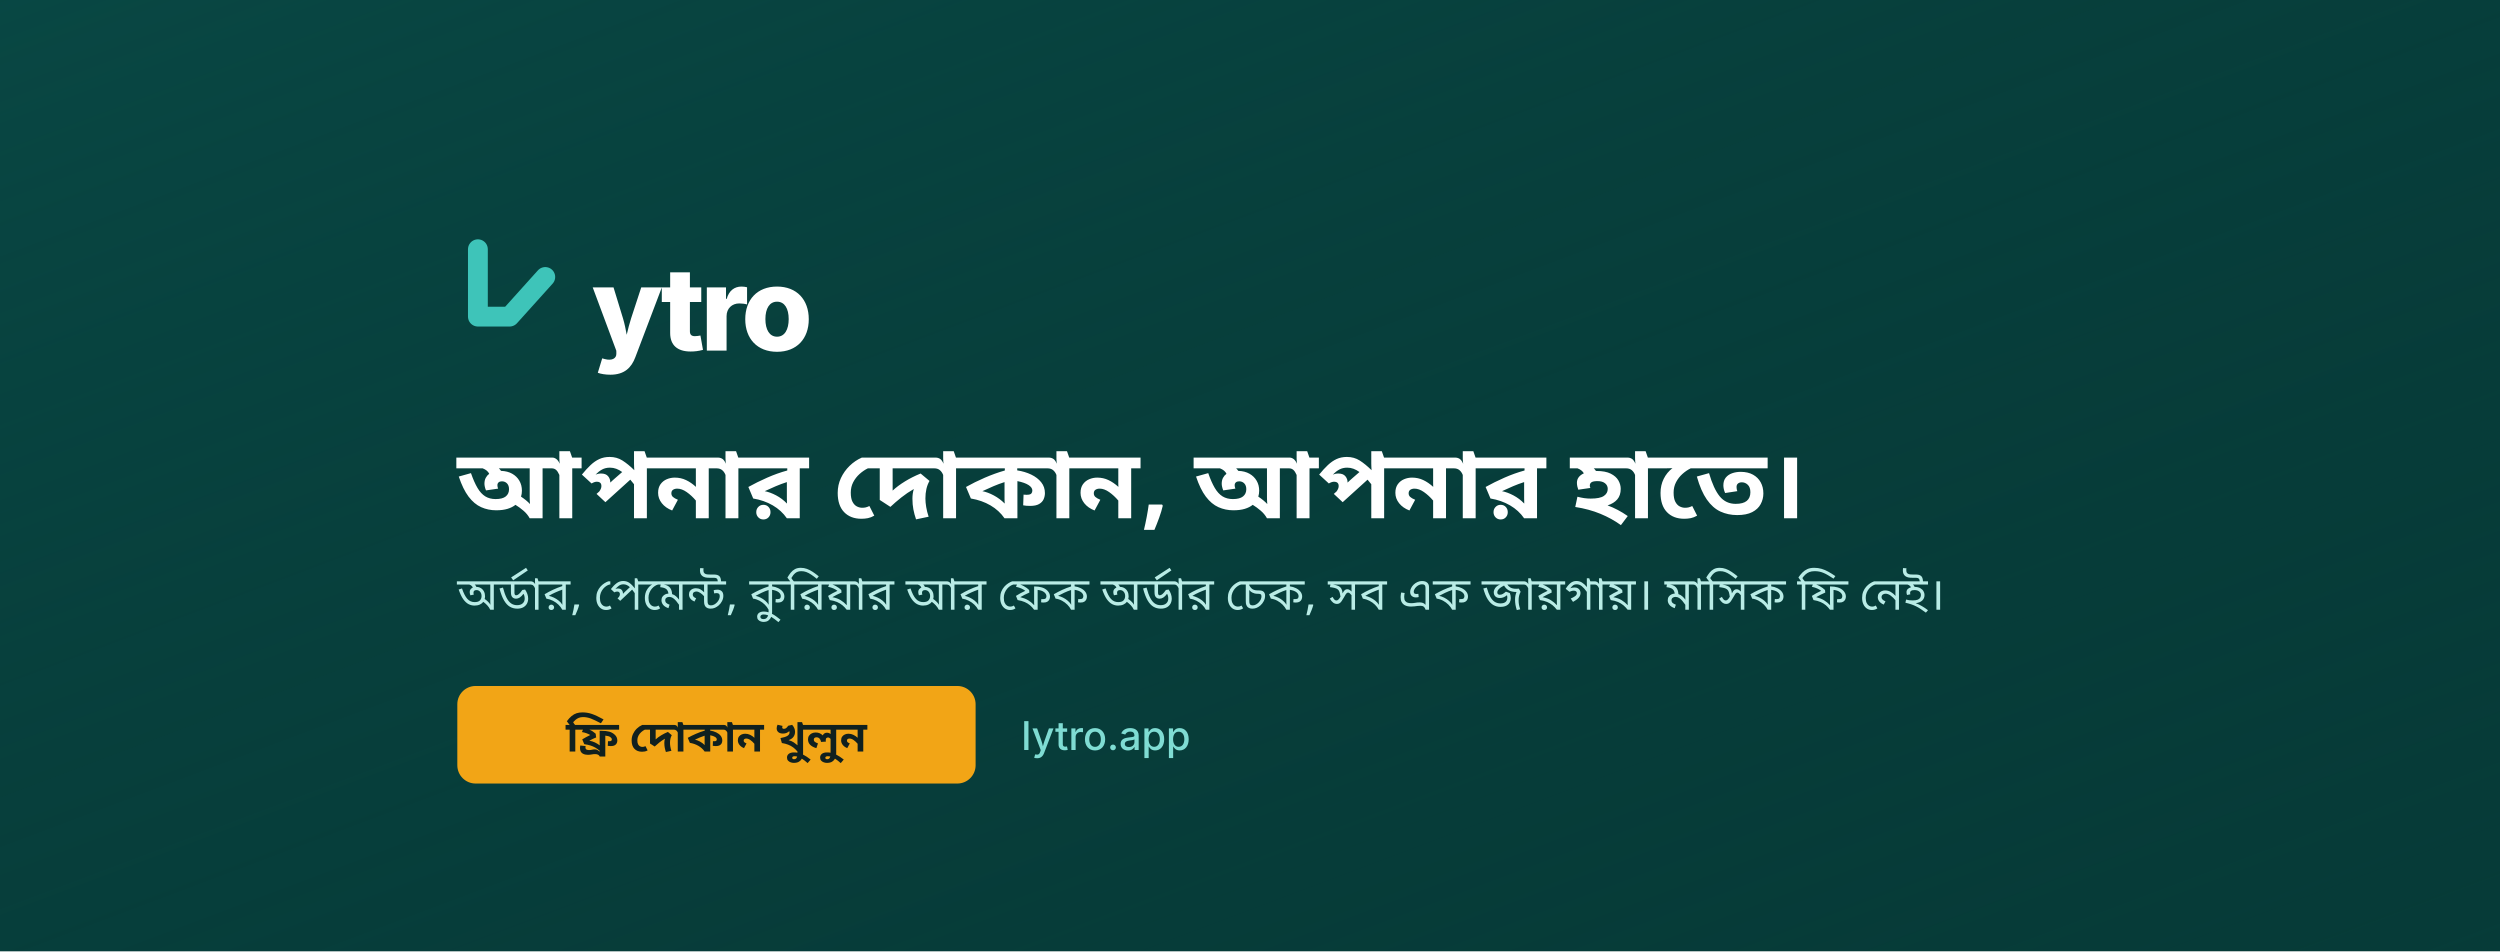
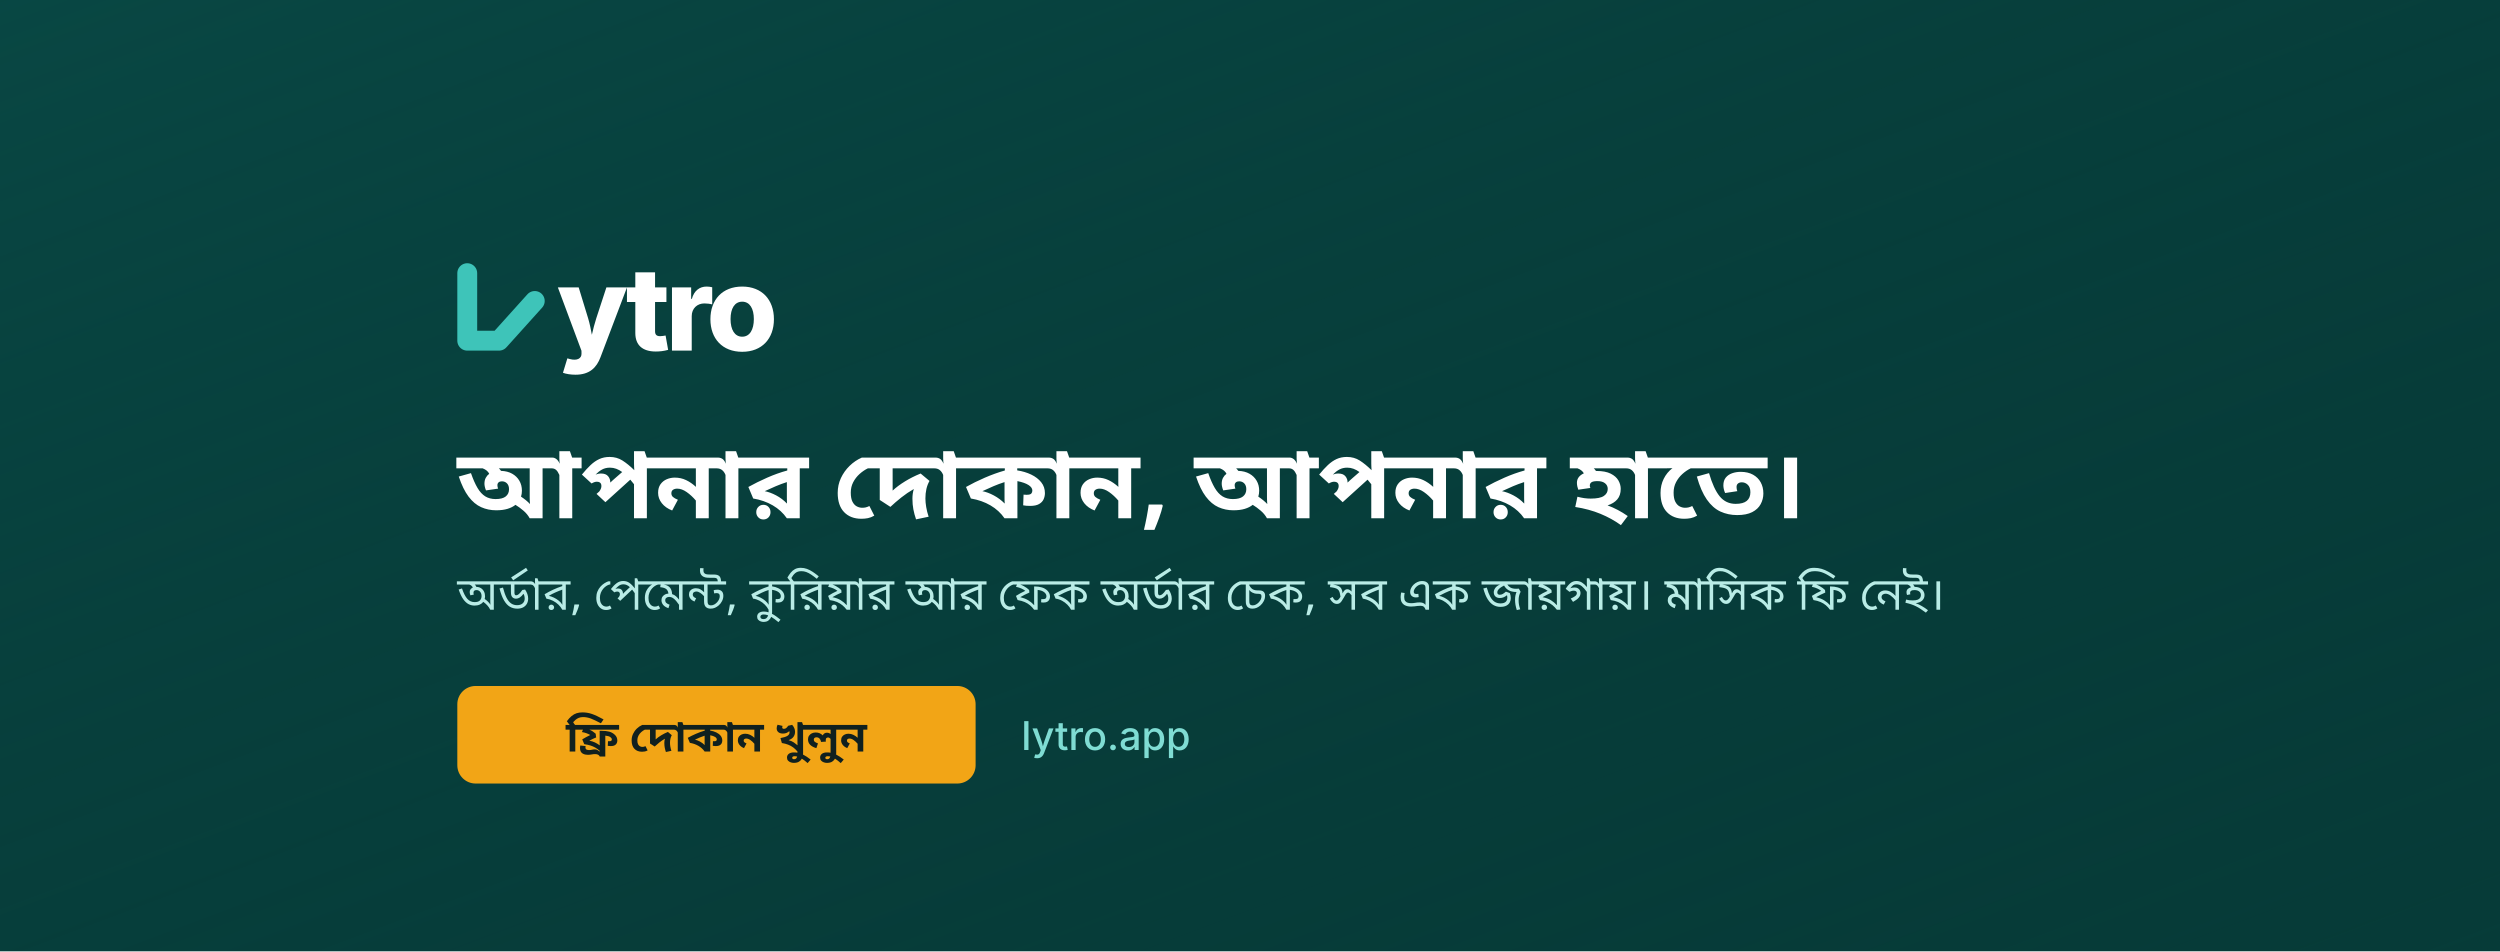
<svg xmlns="http://www.w3.org/2000/svg" viewBox="0 0 1640 624" width="1640" height="624" role="img" aria-label="Lytro: আপনার দোকান, আপনার হাতে">
  <rect width="1640" height="624" fill="#063B38" />
  <rect x="0" y="0" width="1640" height="624" fill="url(#g)" />
  <defs>
    <linearGradient id="g" x1="0" y1="0" x2="1" y2="1">
      <stop offset="0" stop-color="#0A4F4B" stop-opacity="0.6" />
      <stop offset="1" stop-color="#063B38" stop-opacity="0" />
    </linearGradient>
  </defs>
  <g transform="translate(300 150)">
-     <path d="M15 15V49H31L49 29" transform="translate(-6 -6) scale(1.3)" fill="none" stroke="#3EC4B9" stroke-width="10" stroke-linecap="round" stroke-linejoin="round" />
-     <text x="88" y="80" font-family="'Plus Jakarta Sans', Inter, sans-serif" font-weight="800" font-size="76" letter-spacing="-3" fill="#FFFFFF">ytro</text>
+     <path d="M15 15V49H31L49 29" transform="translate(-13.03 9.65) scale(1.3029)" fill="none" stroke="#3EC4B9" stroke-width="10" stroke-linecap="round" stroke-linejoin="round" />
+     <text x="65.14" y="80" font-family="'Plus Jakarta Sans', Inter, sans-serif" font-weight="800" font-size="76" letter-spacing="-3" fill="#FFFFFF">ytro</text>
  </g>
  <text x="300" y="340" font-family="'Noto Sans Bengali', 'Hind Siliguri', sans-serif" font-weight="700" font-size="64" fill="#FFFFFF">আপনার দোকান, আপনার হাতে।</text>
  <text x="300" y="400" font-family="'Noto Sans Bengali', 'Hind Siliguri', sans-serif" font-weight="400" font-size="30" fill="#B9ECE6">অর্ডার, পেমেন্ট, কুরিয়ার আর ফেক অর্ডার চেক, সব এক জায়গায়। মাসিক ফি নেই।</text>
  <rect x="300" y="450" width="340" height="64" rx="12" fill="#F2A516" />
  <text x="470" y="493" text-anchor="middle" font-family="'Noto Sans Bengali', 'Hind Siliguri', sans-serif" font-weight="600" font-size="28" fill="#10201F">ফ্রি দোকান খুলুন</text>
  <text x="670" y="492" font-family="Inter, sans-serif" font-weight="500" font-size="26" fill="#7FDCD3">lytro.app</text>
</svg>
